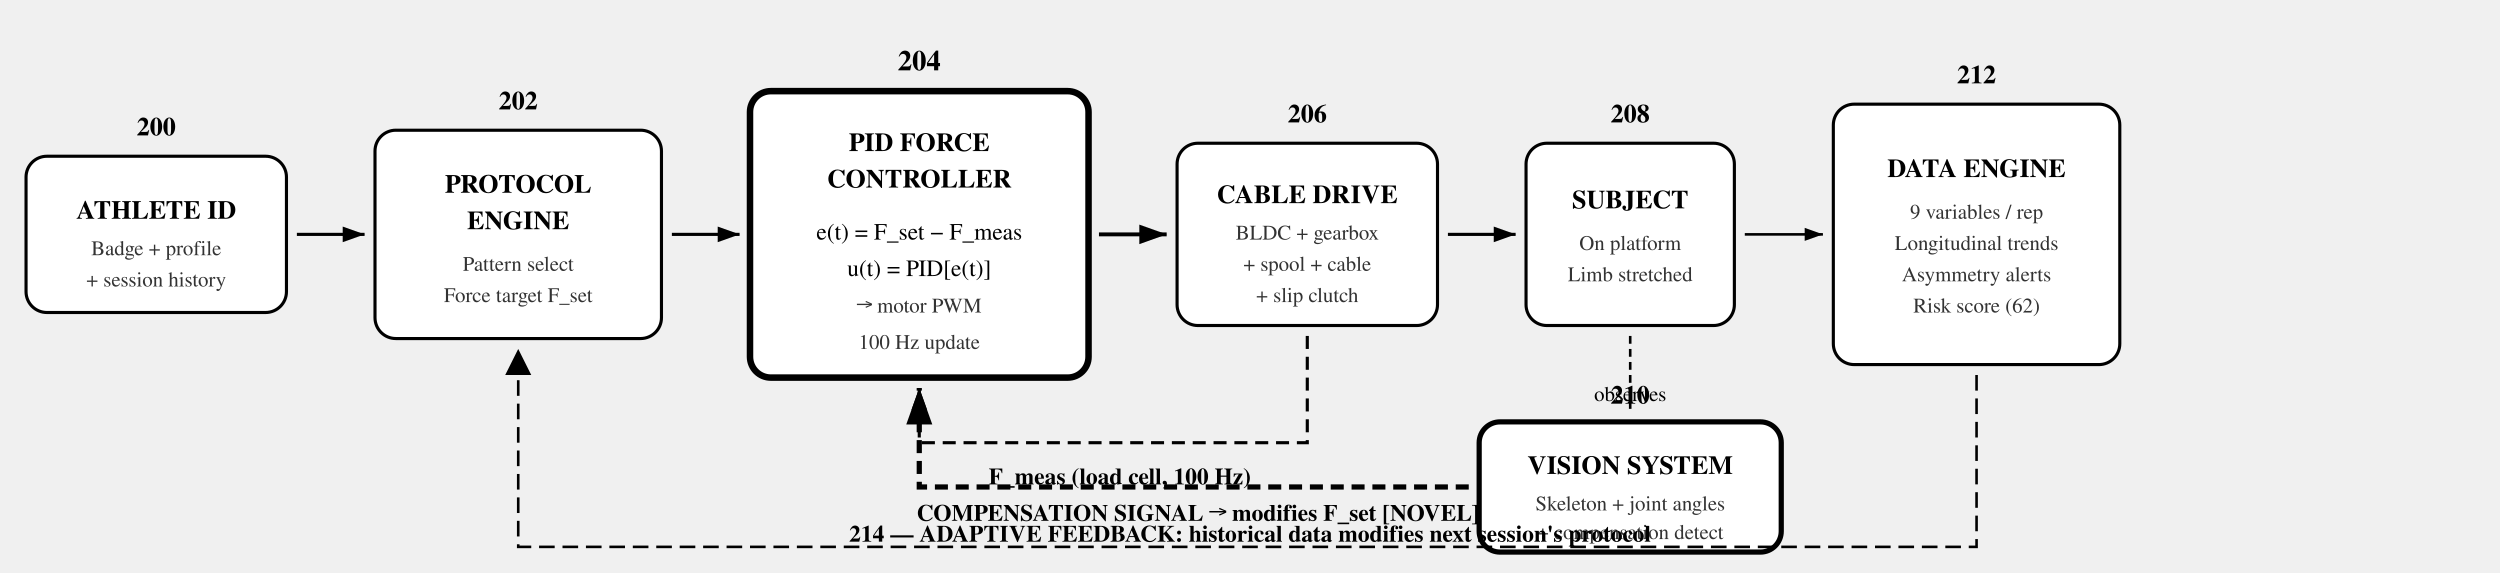
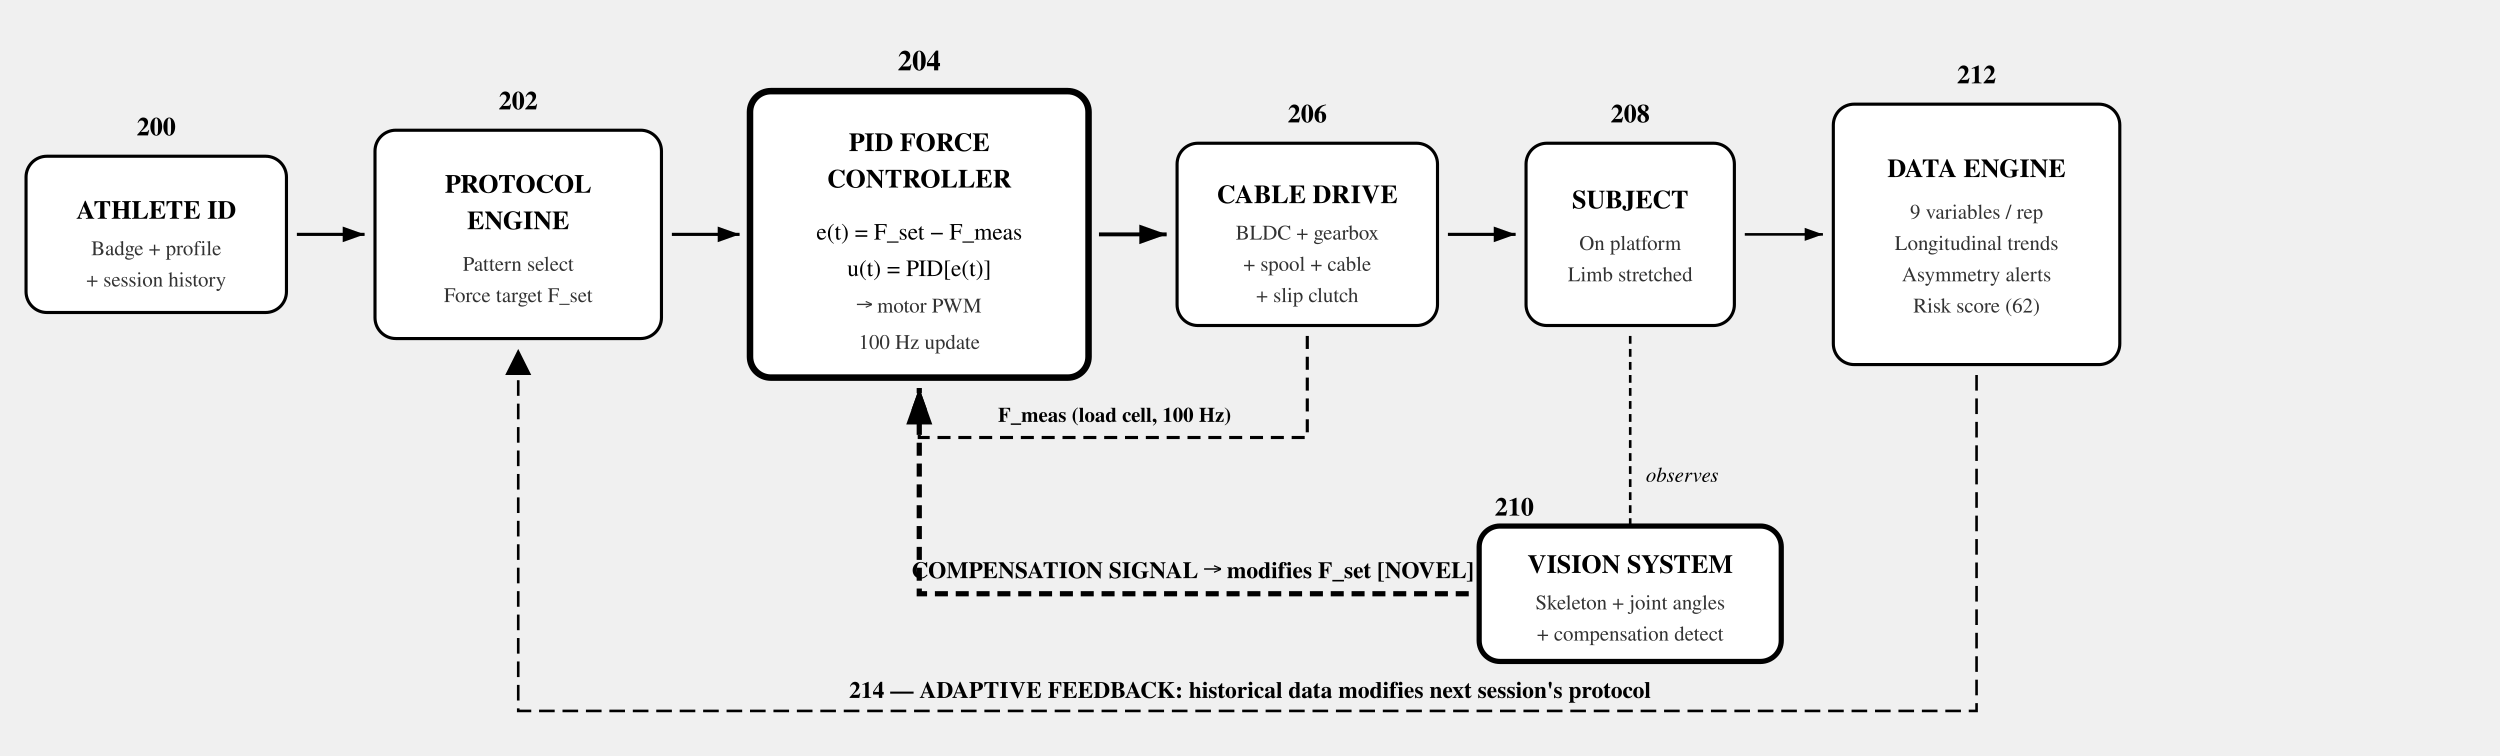
- <svg xmlns="http://www.w3.org/2000/svg" viewBox="0 0 960 220">
+ <svg xmlns="http://www.w3.org/2000/svg" viewBox="0 0 960 290">
+   <defs>
+     <marker id="arrK1" markerWidth="7" markerHeight="5" refX="7" refY="2.5" orient="auto">
+       <path d="M0,0 L7,2.5 L0,5" fill="#000" />
+     </marker>
+   </defs>
  <rect x="10" y="60" width="100" height="60" rx="8" fill="#ffffff" stroke="#000" stroke-width="1.2" />
  <text x="60" y="52" text-anchor="middle" fill="#000" font-size="10" font-weight="700" font-family="Times,serif">200</text>
  <text x="60" y="84" text-anchor="middle" fill="#000" font-size="10" font-weight="700" font-family="Times,serif">ATHLETE ID</text>
  <text x="60" y="98" text-anchor="middle" fill="#333" font-size="8" font-family="Times,serif">Badge + profile</text>
  <text x="60" y="110" text-anchor="middle" fill="#333" font-size="8" font-family="Times,serif">+ session history</text>
-   <path d="M114,90 L140,90" stroke="#000" stroke-width="1.2" marker-end="url(#arrK1)" />
+   <path d="M114,90 L140,90" fill="none" stroke="#000" stroke-width="1.2" marker-end="url(#arrK1)" />
  <rect x="144" y="50" width="110" height="80" rx="8" fill="#ffffff" stroke="#000" stroke-width="1.2" />
  <text x="199" y="42" text-anchor="middle" fill="#000" font-size="10" font-weight="700" font-family="Times,serif">202</text>
  <text x="199" y="74" text-anchor="middle" fill="#000" font-size="10" font-weight="700" font-family="Times,serif">PROTOCOL</text>
  <text x="199" y="88" text-anchor="middle" fill="#000" font-size="10" font-weight="700" font-family="Times,serif">ENGINE</text>
  <text x="199" y="104" text-anchor="middle" fill="#333" font-size="8" font-family="Times,serif">Pattern select</text>
  <text x="199" y="116" text-anchor="middle" fill="#333" font-size="8" font-family="Times,serif">Force target F_set</text>
-   <path d="M258,90 L284,90" stroke="#000" stroke-width="1.2" marker-end="url(#arrK1)" />
+   <path d="M258,90 L284,90" fill="none" stroke="#000" stroke-width="1.2" marker-end="url(#arrK1)" />
  <rect x="288" y="35" width="130" height="110" rx="8" fill="#ffffff" stroke="#000" stroke-width="2.5" />
  <text x="353" y="27" text-anchor="middle" fill="#000" font-size="11" font-weight="700" font-family="Times,serif">204</text>
  <text x="353" y="58" text-anchor="middle" fill="#000" font-size="10" font-weight="700" font-family="Times,serif">PID FORCE</text>
  <text x="353" y="72" text-anchor="middle" fill="#000" font-size="10" font-weight="700" font-family="Times,serif">CONTROLLER</text>
  <text x="353" y="92" text-anchor="middle" fill="#000" font-size="9" font-family="Times,serif">e(t) = F_set − F_meas</text>
  <text x="353" y="106" text-anchor="middle" fill="#000" font-size="9" font-family="Times,serif">u(t) = PID[e(t)]</text>
  <text x="353" y="120" text-anchor="middle" fill="#333" font-size="8" font-family="Times,serif">→ motor PWM</text>
  <text x="353" y="134" text-anchor="middle" fill="#333" font-size="8" font-family="Times,serif">100 Hz update</text>
-   <path d="M422,90 L448,90" stroke="#000" stroke-width="1.5" marker-end="url(#arrK1)" />
+   <path d="M422,90 L448,90" fill="none" stroke="#000" stroke-width="1.5" marker-end="url(#arrK1)" />
  <rect x="452" y="55" width="100" height="70" rx="8" fill="#ffffff" stroke="#000" stroke-width="1.2" />
  <text x="502" y="47" text-anchor="middle" fill="#000" font-size="10" font-weight="700" font-family="Times,serif">206</text>
  <text x="502" y="78" text-anchor="middle" fill="#000" font-size="10" font-weight="700" font-family="Times,serif">CABLE DRIVE</text>
  <text x="502" y="92" text-anchor="middle" fill="#333" font-size="8" font-family="Times,serif">BLDC + gearbox</text>
  <text x="502" y="104" text-anchor="middle" fill="#333" font-size="8" font-family="Times,serif">+ spool + cable</text>
  <text x="502" y="116" text-anchor="middle" fill="#333" font-size="8" font-family="Times,serif">+ slip clutch</text>
-   <path d="M502,129 L502,170 L353,170 L353,149" fill="none" stroke="#000" stroke-width="1.2" stroke-dasharray="5,3" marker-end="url(#arrK1)" />
-   <text x="430" y="186" text-anchor="middle" fill="#000" font-size="9" font-weight="600" font-family="Times,serif">F_meas (load cell, 100 Hz)</text>
-   <path d="M556,90 L582,90" stroke="#000" stroke-width="1.2" marker-end="url(#arrK1)" />
+   <path d="M502,129 L502,168 L353,168 L353,149" fill="none" stroke="#000" stroke-width="1.2" stroke-dasharray="5,3" marker-end="url(#arrK1)" />
+   <text x="428" y="162" text-anchor="middle" fill="#000" font-size="8" font-weight="600" font-family="Times,serif">F_meas (load cell, 100 Hz)</text>
+   <path d="M556,90 L582,90" fill="none" stroke="#000" stroke-width="1.2" marker-end="url(#arrK1)" />
  <rect x="586" y="55" width="80" height="70" rx="8" fill="#ffffff" stroke="#000" stroke-width="1.2" />
  <text x="626" y="47" text-anchor="middle" fill="#000" font-size="10" font-weight="700" font-family="Times,serif">208</text>
  <text x="626" y="80" text-anchor="middle" fill="#000" font-size="10" font-weight="700" font-family="Times,serif">SUBJECT</text>
  <text x="626" y="96" text-anchor="middle" fill="#333" font-size="8" font-family="Times,serif">On platform</text>
  <text x="626" y="108" text-anchor="middle" fill="#333" font-size="8" font-family="Times,serif">Limb stretched</text>
-   <path d="M626,129 L626,158" stroke="#000" stroke-width="1" stroke-dasharray="3,2" />
-   <text x="626" y="154" text-anchor="middle" fill="#000" font-size="8" font-family="Times,serif">observes</text>
-   <rect x="568" y="162" width="116" height="50" rx="8" fill="#ffffff" stroke="#000" stroke-width="2" />
-   <text x="626" y="155" text-anchor="middle" fill="#000" font-size="10" font-weight="700" font-family="Times,serif">210</text>
-   <text x="626" y="182" text-anchor="middle" fill="#000" font-size="10" font-weight="700" font-family="Times,serif">VISION SYSTEM</text>
-   <text x="626" y="196" text-anchor="middle" fill="#333" font-size="8" font-family="Times,serif">Skeleton + joint angles</text>
-   <text x="626" y="207" text-anchor="middle" fill="#333" font-size="8" font-family="Times,serif">+ compensation detect</text>
-   <path d="M564,187 L353,187 L353,149" fill="none" stroke="#000" stroke-width="2" stroke-dasharray="5,3" marker-end="url(#arrK1)" />
-   <text x="460" y="200" text-anchor="middle" fill="#000" font-size="9" font-weight="700" font-family="Times,serif">COMPENSATION SIGNAL → modifies F_set [NOVEL]</text>
-   <path d="M670,90 L700,90" stroke="#000" stroke-width="1" marker-end="url(#arrK1)" />
+   <path d="M670,90 L700,90" fill="none" stroke="#000" stroke-width="1" marker-end="url(#arrK1)" />
  <rect x="704" y="40" width="110" height="100" rx="8" fill="#ffffff" stroke="#000" stroke-width="1.2" />
  <text x="759" y="32" text-anchor="middle" fill="#000" font-size="10" font-weight="700" font-family="Times,serif">212</text>
  <text x="759" y="68" text-anchor="middle" fill="#000" font-size="10" font-weight="700" font-family="Times,serif">DATA ENGINE</text>
  <text x="759" y="84" text-anchor="middle" fill="#333" font-size="8" font-family="Times,serif">9 variables / rep</text>
  <text x="759" y="96" text-anchor="middle" fill="#333" font-size="8" font-family="Times,serif">Longitudinal trends</text>
  <text x="759" y="108" text-anchor="middle" fill="#333" font-size="8" font-family="Times,serif">Asymmetry alerts</text>
  <text x="759" y="120" text-anchor="middle" fill="#333" font-size="8" font-family="Times,serif">Risk score (62)</text>
-   <path d="M759,144 L759,210 L199,210 L199,134" fill="none" stroke="#000" stroke-width="1" stroke-dasharray="6,3" />
-   <text x="480" y="208" text-anchor="middle" fill="#000" font-size="9" font-weight="600" font-family="Times,serif">214 — ADAPTIVE FEEDBACK: historical data modifies next session's protocol</text>
+   <path d="M626,129 L626,202" fill="none" stroke="#000" stroke-width="1" stroke-dasharray="3,2" />
+   <text x="632" y="185" text-anchor="start" fill="#000" font-size="8" font-style="italic" font-family="Times,serif">observes</text>
+   <rect x="568" y="202" width="116" height="52" rx="8" fill="#ffffff" stroke="#000" stroke-width="2" />
+   <text x="574" y="198" text-anchor="start" fill="#000" font-size="10" font-weight="700" font-family="Times,serif">210</text>
+   <text x="626" y="220" text-anchor="middle" fill="#000" font-size="10" font-weight="700" font-family="Times,serif">VISION SYSTEM</text>
+   <text x="626" y="234" text-anchor="middle" fill="#333" font-size="8" font-family="Times,serif">Skeleton + joint angles</text>
+   <text x="626" y="246" text-anchor="middle" fill="#333" font-size="8" font-family="Times,serif">+ compensation detect</text>
+   <path d="M564,228 L353,228 L353,149" fill="none" stroke="#000" stroke-width="2" stroke-dasharray="5,3" marker-end="url(#arrK1)" />
+   <text x="458" y="222" text-anchor="middle" fill="#000" font-size="9" font-weight="700" font-family="Times,serif">COMPENSATION SIGNAL → modifies F_set [NOVEL]</text>
+   <path d="M759,144 L759,273 L199,273 L199,134" fill="none" stroke="#000" stroke-width="1" stroke-dasharray="6,3" />
  <polygon points="199,134 194,144 204,144" fill="#000" />
-   <defs>
-     <marker id="arrK1" markerWidth="7" markerHeight="5" refX="7" refY="2.5" orient="auto">
-       <path d="M0,0 L7,2.5 L0,5" fill="#000" />
-     </marker>
-   </defs>
+   <text x="480" y="268" text-anchor="middle" fill="#000" font-size="9" font-weight="600" font-family="Times,serif">214 — ADAPTIVE FEEDBACK: historical data modifies next session's protocol</text>
</svg>
